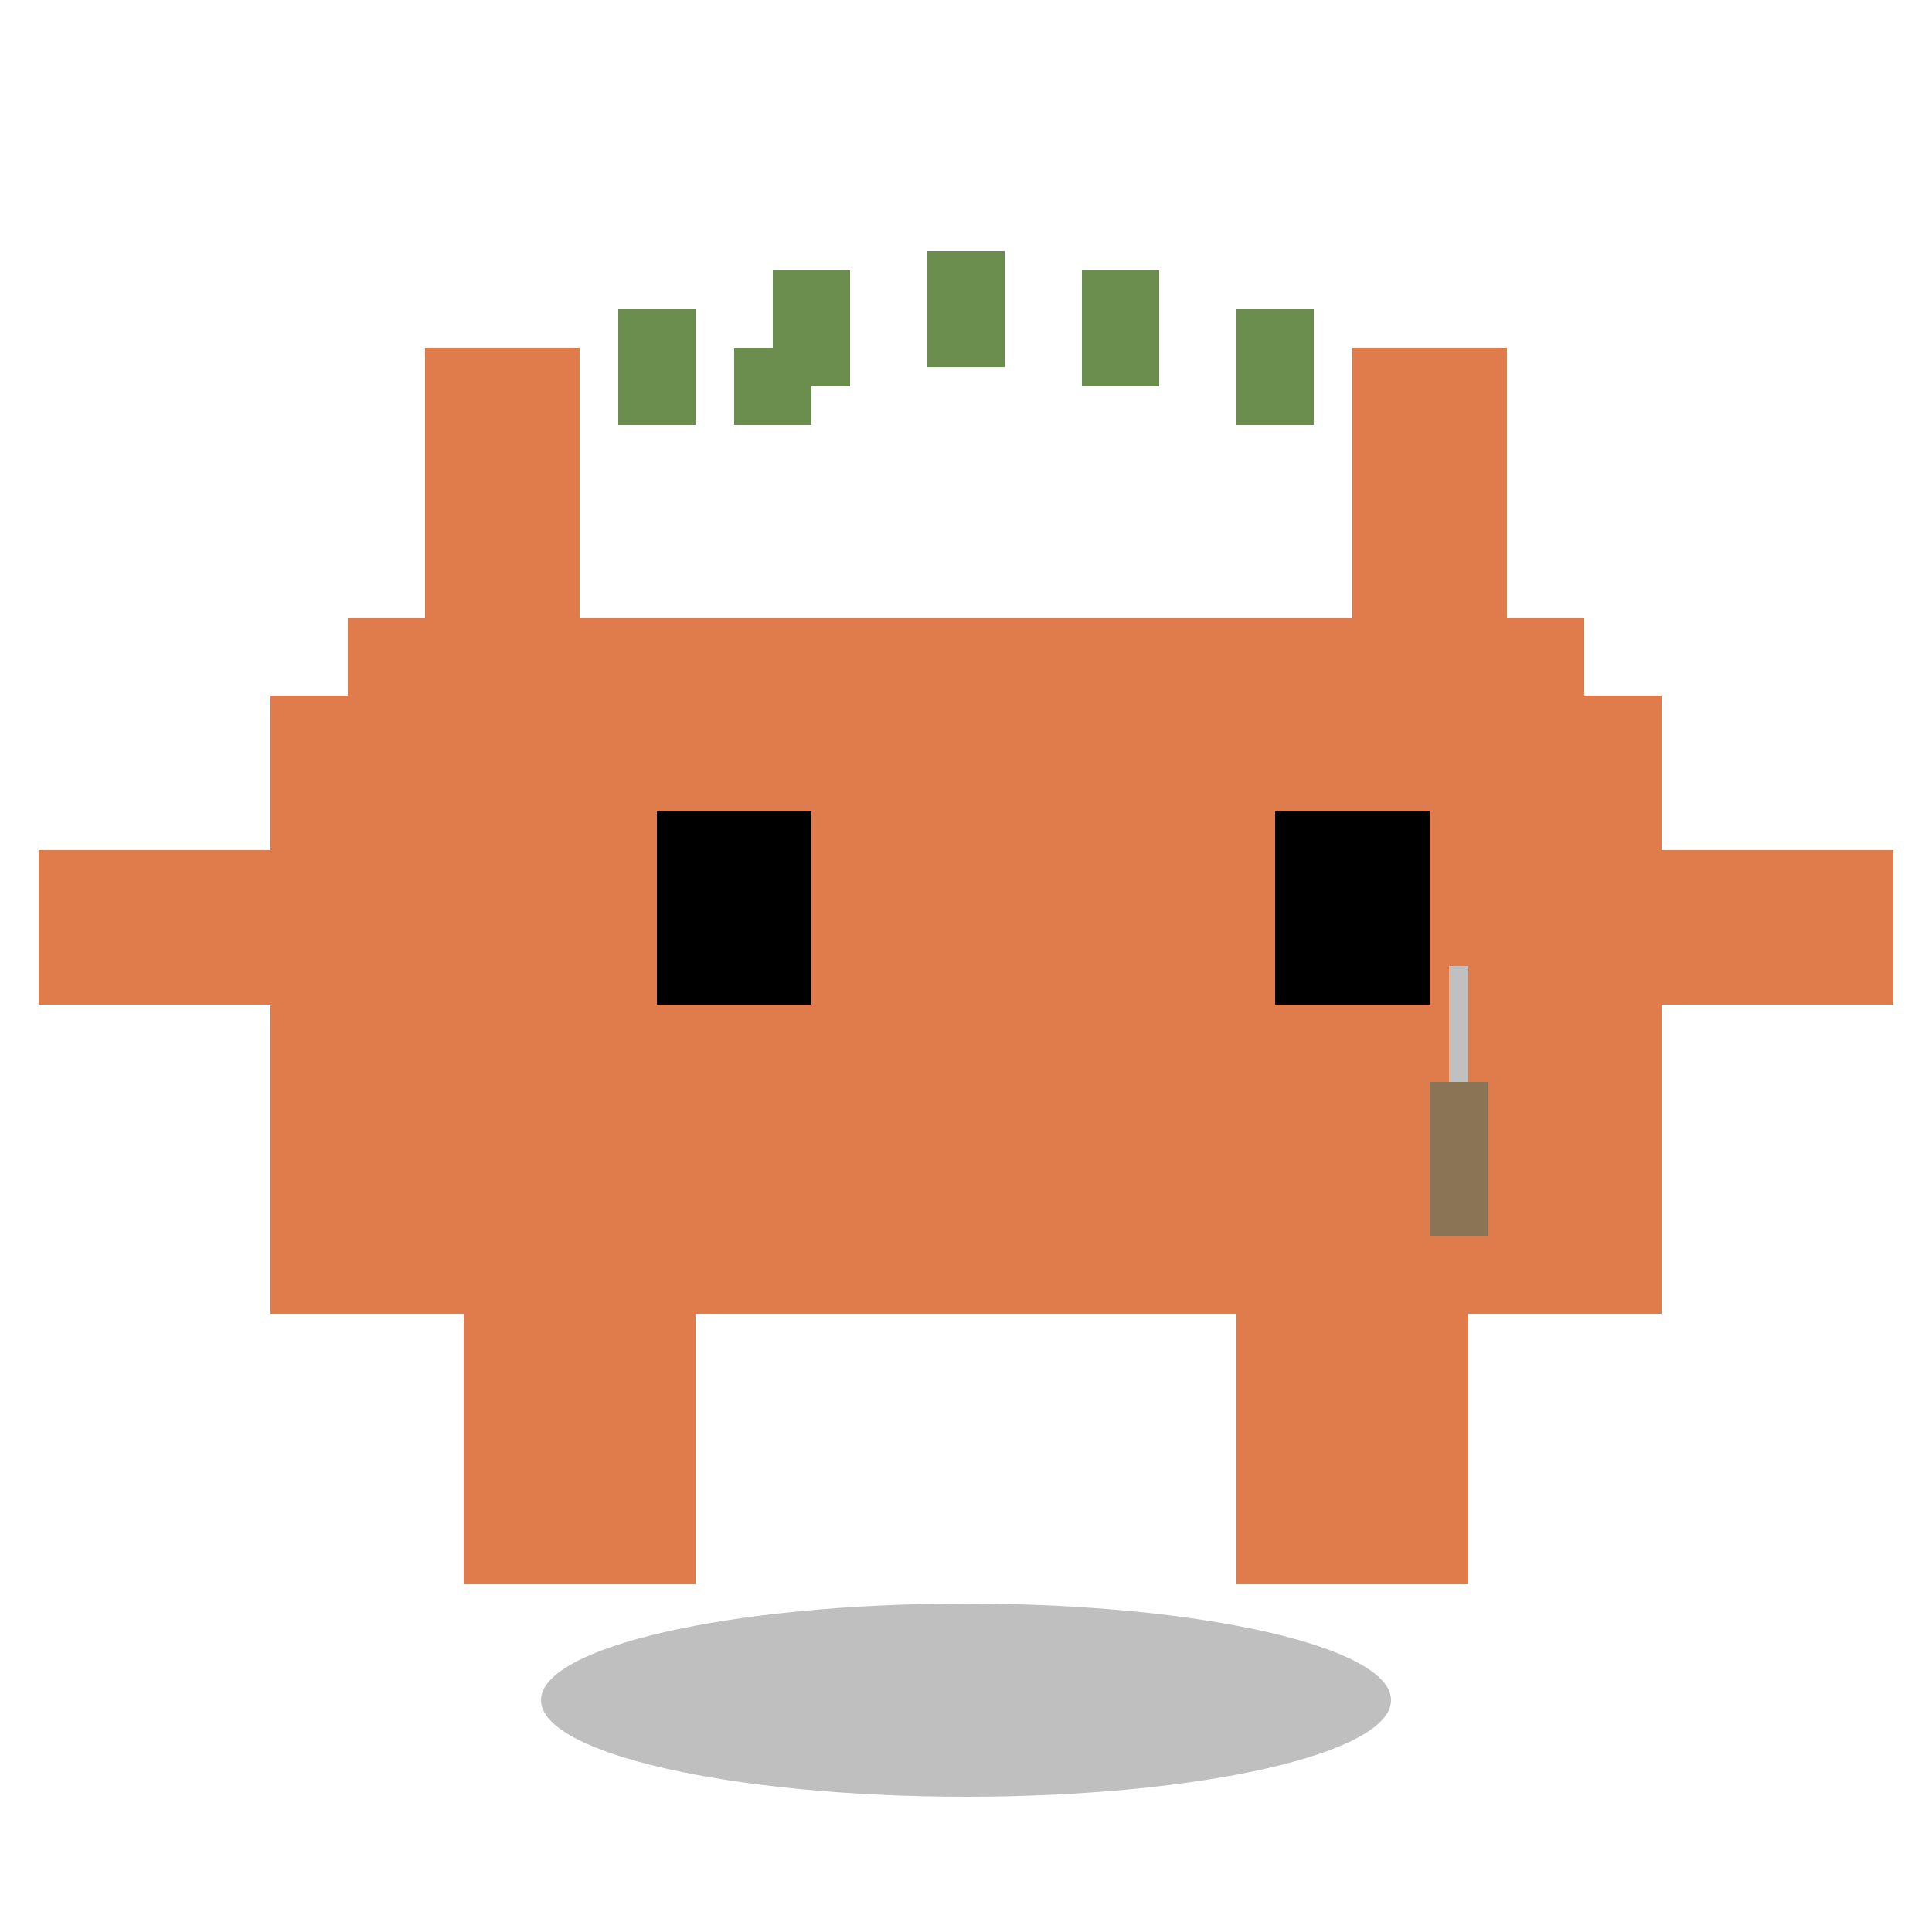
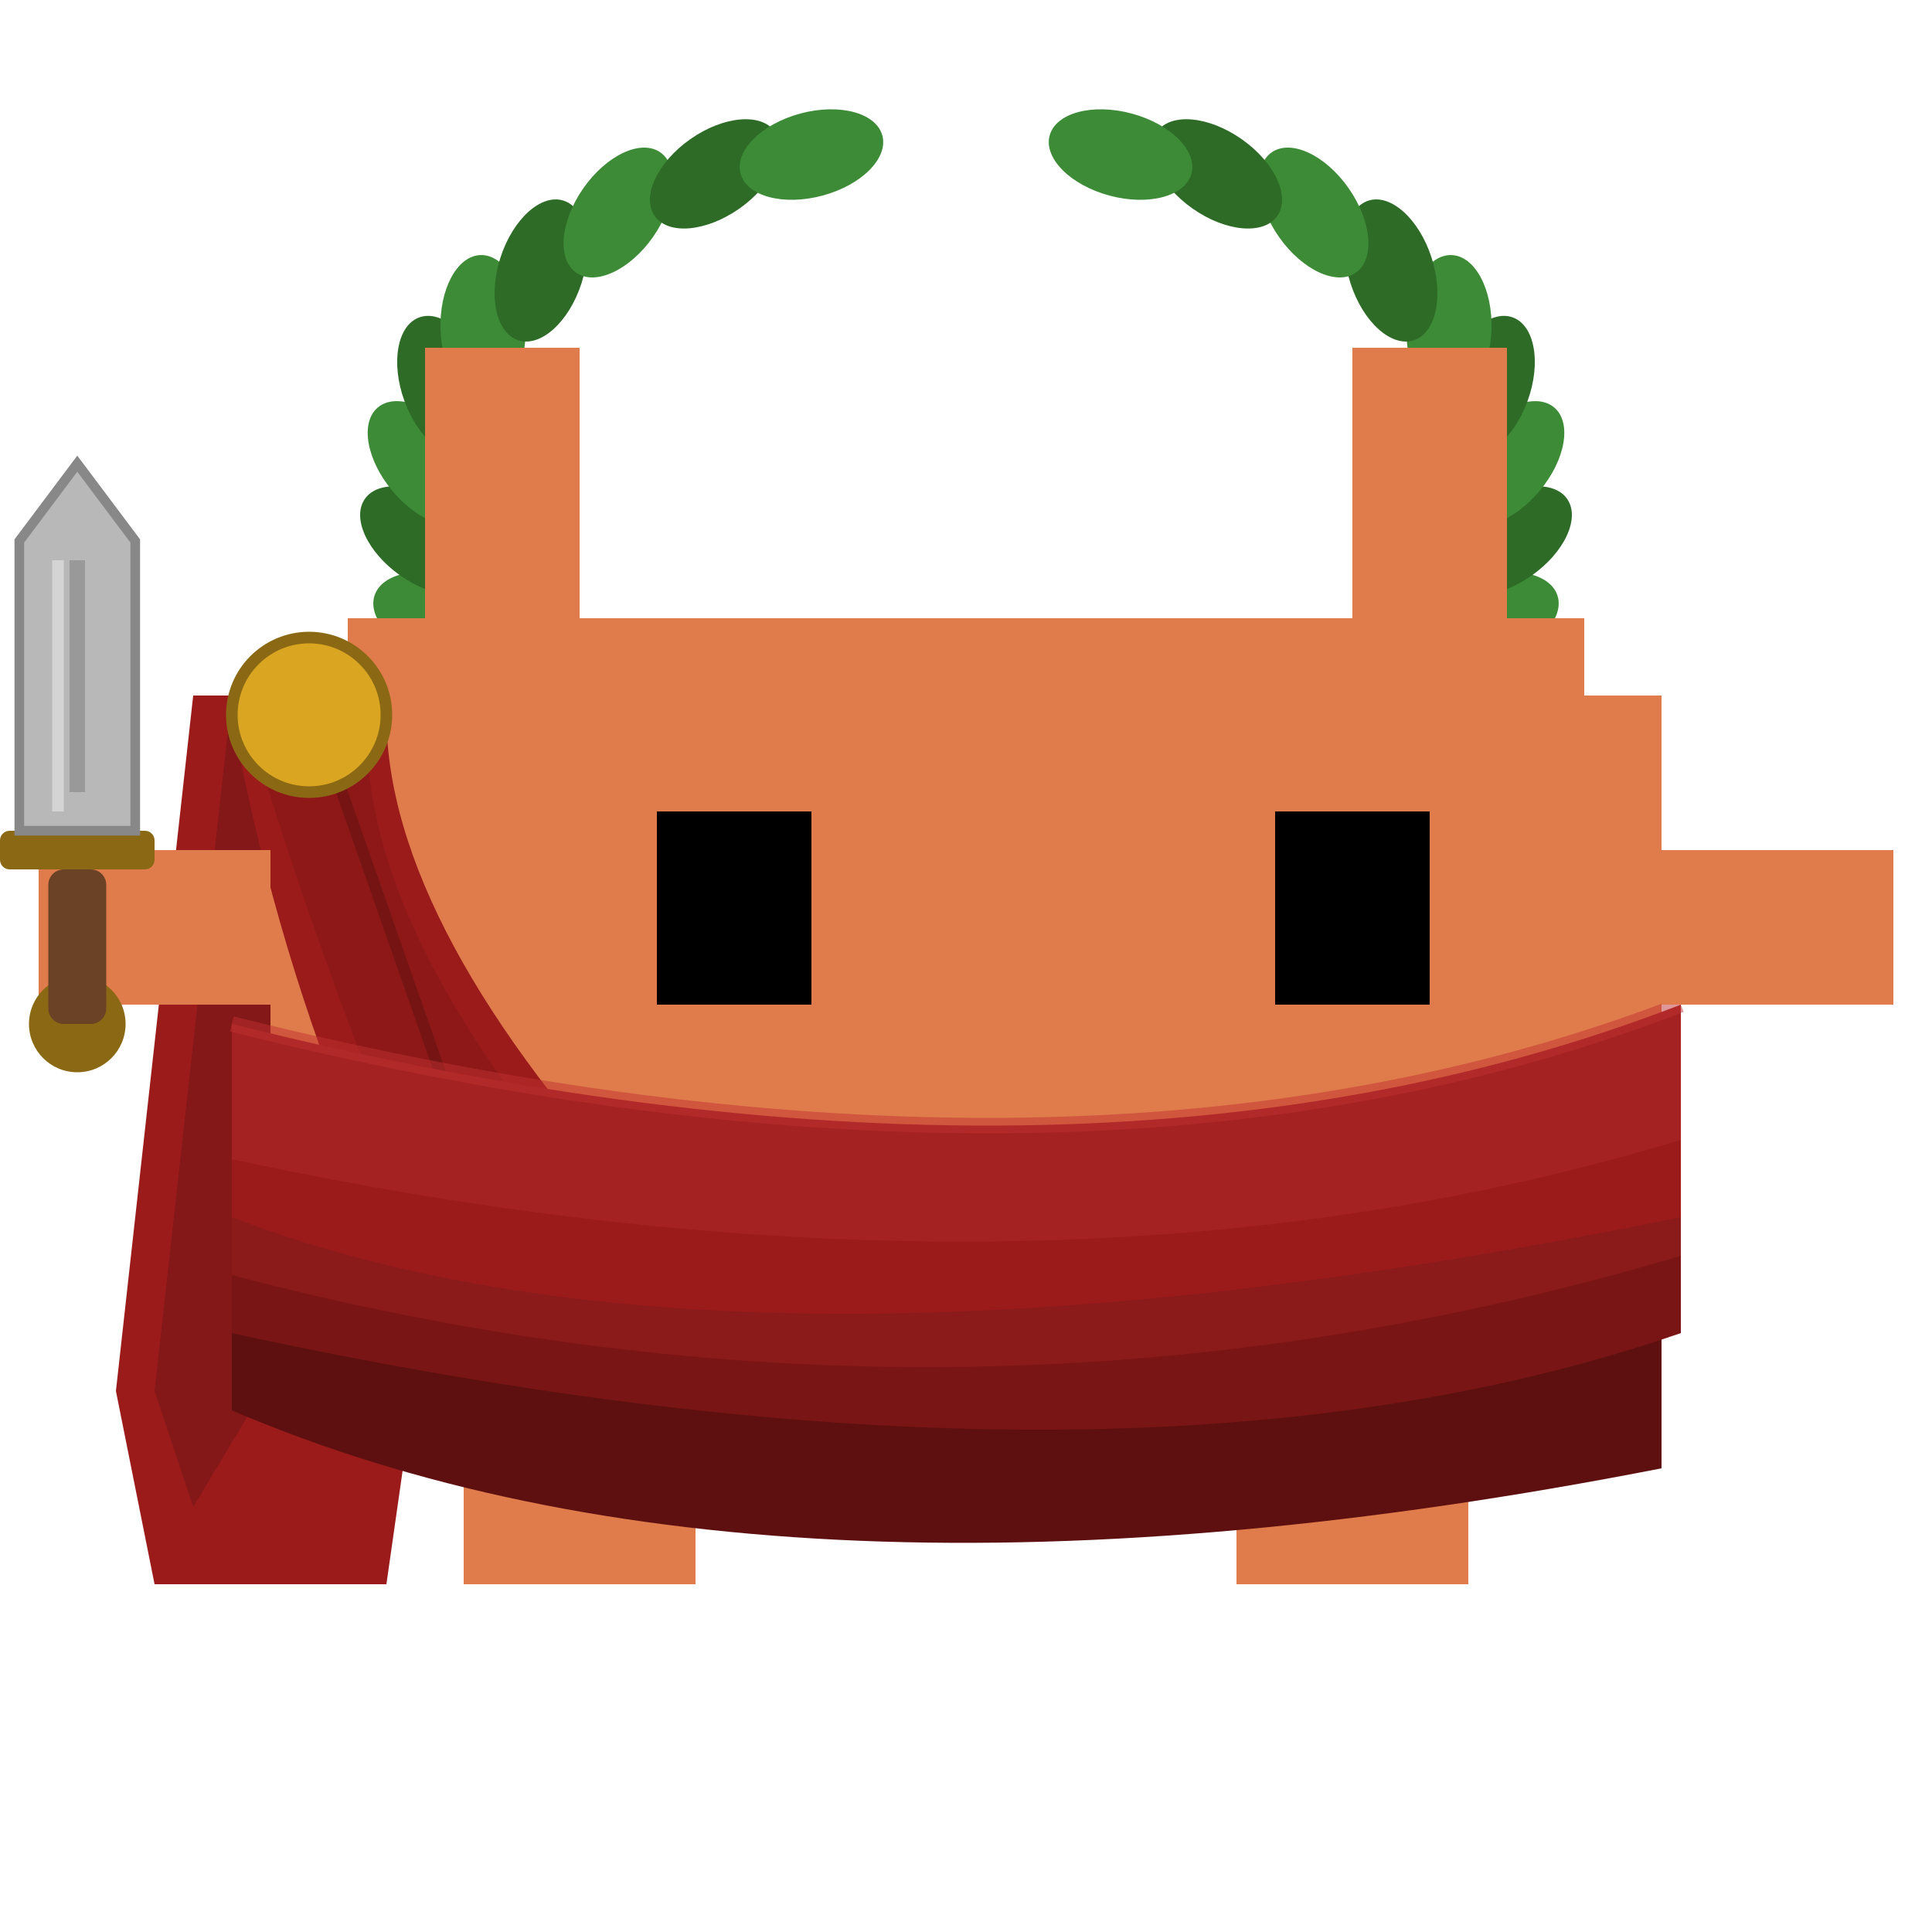
<svg xmlns="http://www.w3.org/2000/svg" viewBox="0 0 100 100" width="140" height="140">
  <style>
-     .head-group {
-       animation: head-bob 2s ease-in-out infinite;
+     .blade-glint {
+       animation: glint 3s ease-in-out infinite;
    }
-     .toga {
-       animation: toga-sway 2.5s ease-in-out infinite;
-       transform-origin: 18px 36px;
+     .toga-back {
+       animation: back-sway 3s ease-in-out infinite;
+       transform-origin: 16px 37px;
    }
-     .shadow {
-       animation: shadow-pulse 2s ease-in-out infinite;
+     .wreath {
+       animation: wreath-bob 2.5s ease-in-out infinite;
+     }
+     .sword-arm {
+       animation: sword-arc 3.0s ease-in-out infinite;
+       transform-origin: 14px 48px;
    }

-     @keyframes head-bob {
-       0%, 100% { transform: translateY(0); }
-       50% { transform: translateY(-2px); }
+     .band-1 { animation: band1-sway 3.2s ease-in-out infinite; }
+     .band-2 { animation: band2-sway 2.9s ease-in-out infinite; }
+     .band-3 { animation: band3-sway 3.6s ease-in-out infinite; }
+     .band-4 { animation: band4-sway 2.5s ease-in-out infinite; }
+     .band-5 { animation: band5-sway 3.1s ease-in-out infinite; }
+ 
+     @keyframes glint {
+       0%, 100% { opacity: 0.6; }
+       50% { opacity: 1; }
    }

-     @keyframes toga-sway {
-       0%, 100% { transform: skewX(0deg); }
-       50% { transform: skewX(1deg); }
+     @keyframes back-sway {
+       0%, 100% { transform: rotate(0deg); }
+       50% { transform: rotate(-2.5deg); }
    }

-     @keyframes shadow-pulse {
-       0%, 100% { transform: scaleX(1); }
-       50% { transform: scaleX(0.92); }
+     @keyframes band1-sway {
+       0%, 100% { transform: translateX(0); }
+       30% { transform: translateX(-0.4px); }
+       65% { transform: translateX(0.15px); }
+     }
+     @keyframes band2-sway {
+       0%, 100% { transform: translateX(0); }
+       35% { transform: translateX(0.3px); }
+       70% { transform: translateX(-0.1px); }
+     }
+     @keyframes band3-sway {
+       0%, 100% { transform: translateX(0); }
+       25% { transform: translateX(-0.25px); }
+       60% { transform: translateX(0.2px); }
+     }
+     @keyframes band4-sway {
+       0%, 100% { transform: translateX(0); }
+       40% { transform: translateX(0.35px); }
+       75% { transform: translateX(-0.15px); }
+     }
+     @keyframes band5-sway {
+       0%, 100% { transform: translateX(0); }
+       30% { transform: translateX(-0.2px); }
+       70% { transform: translateX(0.1px); }
+     }
+ 
+     @keyframes sword-arc {
+       0%, 100% { transform: rotate(0deg); }
+       50% { transform: rotate(-3deg); }
+     }
+ 
+     @keyframes wreath-bob {
+       0%, 100% { transform: translateY(0); }
+       50% { transform: translateY(-3px); }
    }
  </style>
-   <ellipse class="shadow" cx="50" cy="88" rx="22" ry="5" fill="#000" opacity="0.25" />
-   <polygon class="toga" points="18,36 22,44 28,60 50,68 70,62 68,56 52,62 34,56 24,42" fill="#F5F0E8" />
-   <line x1="28" y1="46" x2="48" y2="64" stroke="#E0D8CC" stroke-width="2" />
+   <g class="wreath">
+     <ellipse cx="24" cy="36" rx="2.2" ry="3.8" fill="#2D6B27" transform="rotate(95 24 36)" />
+     <ellipse cx="23" cy="32" rx="2.2" ry="3.8" fill="#3D8B37" transform="rotate(108 23 32)" />
+     <ellipse cx="22" cy="28" rx="2.2" ry="3.8" fill="#2D6B27" transform="rotate(125 22 28)" />
+     <ellipse cx="22" cy="24" rx="2.2" ry="3.8" fill="#3D8B37" transform="rotate(140 22 24)" />
+     <ellipse cx="23" cy="20" rx="2.2" ry="3.8" fill="#2D6B27" transform="rotate(160 23 20)" />
+     <ellipse cx="25" cy="17" rx="2.2" ry="3.8" fill="#3D8B37" transform="rotate(178 25 17)" />
+     <ellipse cx="28" cy="14" rx="2.2" ry="3.8" fill="#2D6B27" transform="rotate(198 28 14)" />
+     <ellipse cx="32" cy="11" rx="2.2" ry="3.8" fill="#3D8B37" transform="rotate(215 32 11)" />
+     <ellipse cx="37" cy="9" rx="2.2" ry="3.8" fill="#2D6B27" transform="rotate(235 37 9)" />
+     <ellipse cx="42" cy="8" rx="2.2" ry="3.8" fill="#3D8B37" transform="rotate(255 42 8)" />
+     <ellipse cx="76" cy="36" rx="2.2" ry="3.8" fill="#2D6B27" transform="rotate(85 76 36)" />
+     <ellipse cx="77" cy="32" rx="2.2" ry="3.8" fill="#3D8B37" transform="rotate(72 77 32)" />
+     <ellipse cx="78" cy="28" rx="2.2" ry="3.8" fill="#2D6B27" transform="rotate(55 78 28)" />
+     <ellipse cx="78" cy="24" rx="2.2" ry="3.8" fill="#3D8B37" transform="rotate(40 78 24)" />
+     <ellipse cx="77" cy="20" rx="2.2" ry="3.8" fill="#2D6B27" transform="rotate(20 77 20)" />
+     <ellipse cx="75" cy="17" rx="2.2" ry="3.8" fill="#3D8B37" transform="rotate(2 75 17)" />
+     <ellipse cx="72" cy="14" rx="2.2" ry="3.8" fill="#2D6B27" transform="rotate(-18 72 14)" />
+     <ellipse cx="68" cy="11" rx="2.2" ry="3.8" fill="#3D8B37" transform="rotate(-35 68 11)" />
+     <ellipse cx="63" cy="9" rx="2.2" ry="3.8" fill="#2D6B27" transform="rotate(-55 63 9)" />
+     <ellipse cx="58" cy="8" rx="2.2" ry="3.8" fill="#3D8B37" transform="rotate(-75 58 8)" />
+   </g>
+   <g class="toga-back">
+     <polygon points="16,36 10,36 6,72 8,82 20,82 22,68" fill="#9B1B1B" />
+     <polygon points="16,36 12,36 8,72 10,78 16,68" fill="#7A1515" opacity="0.7" />
+   </g>
  <rect x="18" y="32" width="64" height="4" fill="#E07C4C" />
  <rect x="14" y="36" width="72" height="32" fill="#E07C4C" />
-   <g class="head-group">
-     <rect x="22" y="18" width="8" height="14" fill="#E07C4C" />
-     <rect x="70" y="18" width="8" height="14" fill="#E07C4C" />
-     <rect x="32" y="16" width="4" height="6" fill="#6B8E4E" />
-     <rect x="40" y="14" width="4" height="6" fill="#6B8E4E" />
-     <rect x="48" y="13" width="4" height="6" fill="#6B8E4E" />
-     <rect x="56" y="14" width="4" height="6" fill="#6B8E4E" />
-     <rect x="64" y="16" width="4" height="6" fill="#6B8E4E" />
-     <rect x="38" y="18" width="4" height="4" fill="#6B8E4E" />
+   <rect x="22" y="18" width="8" height="14" fill="#E07C4C" />
+   <rect x="70" y="18" width="8" height="14" fill="#E07C4C" />
+   <rect x="24" y="68" width="12" height="14" fill="#E07C4C" />
+   <rect x="64" y="68" width="12" height="14" fill="#E07C4C" />
+   <g class="toga-front">
+     <g class="band-5">
+       <path d="M18,58 Q14,48 12,37 L20,37 Q20,48 34,63 Z" fill="#9B1B1B" />
+       <path d="M20,58 Q16,48 13,38 L19,38 Q19,48 30,61 Z" fill="#7A1515" opacity="0.4" />
+       <line x1="24" y1="59" x2="17" y2="39" stroke="#5E1010" stroke-width="0.6" opacity="0.5" />
+     </g>
+     <g class="band-1">
+       <path d="M12,65 Q38,80 86,69 L86,76 Q40,85 12,73 Z" fill="#5E1010" />
+     </g>
+     <g class="band-2">
+       <path d="M12,62 Q60,75 87,62 L87,69 Q58,79 12,69 Z" fill="#7A1515" />
+     </g>
+     <g class="band-3">
+       <path d="M12,59 Q48,70 87,58 L87,65 Q50,76 12,66 Z" fill="#8B1A1A" />
+     </g>
+     <g class="band-4">
+       <path d="M12,56 Q36,68 87,56 L87,63 Q38,73 12,63 Z" fill="#9B1B1B" />
+     </g>
+     <g class="band-5">
+       <path d="M12,53 Q56,64 87,52 L87,59 Q54,69 12,60 Z" fill="#A52222" />
+       <path d="M12,53 Q56,64 87,52" stroke="#C03030" stroke-width="0.8" fill="none" opacity="0.5" />
+     </g>
  </g>
+   <circle cx="16" cy="37" r="4" fill="#DAA520" stroke="#8B6914" stroke-width="0.6" />
  <rect x="34" y="42" width="8" height="10" fill="#000000" />
  <rect x="66" y="42" width="8" height="10" fill="#000000" />
-   <rect x="2" y="44" width="12" height="8" fill="#E07C4C" />
  <rect x="86" y="44" width="12" height="8" fill="#E07C4C" />
-   <rect x="74" y="56" width="3" height="8" fill="#8B7355" />
-   <rect x="75" y="50" width="1" height="6" fill="#C0C0C0" />
-   <rect x="24" y="68" width="12" height="14" fill="#E07C4C" />
-   <rect x="64" y="68" width="12" height="14" fill="#E07C4C" />
+   <g class="sword-arm">
+     <rect x="2" y="44" width="12" height="8" fill="#E07C4C" />
+     <circle cx="4" cy="53" r="2.5" fill="#8B6914" />
+     <rect x="2.5" y="45" width="3" height="8" rx="0.8" fill="#6B4226" />
+     <rect x="0" y="43" width="8" height="2" rx="0.5" fill="#8B6914" />
+     <polygon points="4,24 7,28 7,43 1,43 1,28" fill="#B8B8B8" stroke="#888888" stroke-width="0.5" />
+     <line x1="4" y1="29" x2="4" y2="41" stroke="#999" stroke-width="0.8" />
+     <line x1="3" y1="29" x2="3" y2="42" stroke="#D4D4D4" stroke-width="0.6" class="blade-glint" />
+   </g>
</svg>
